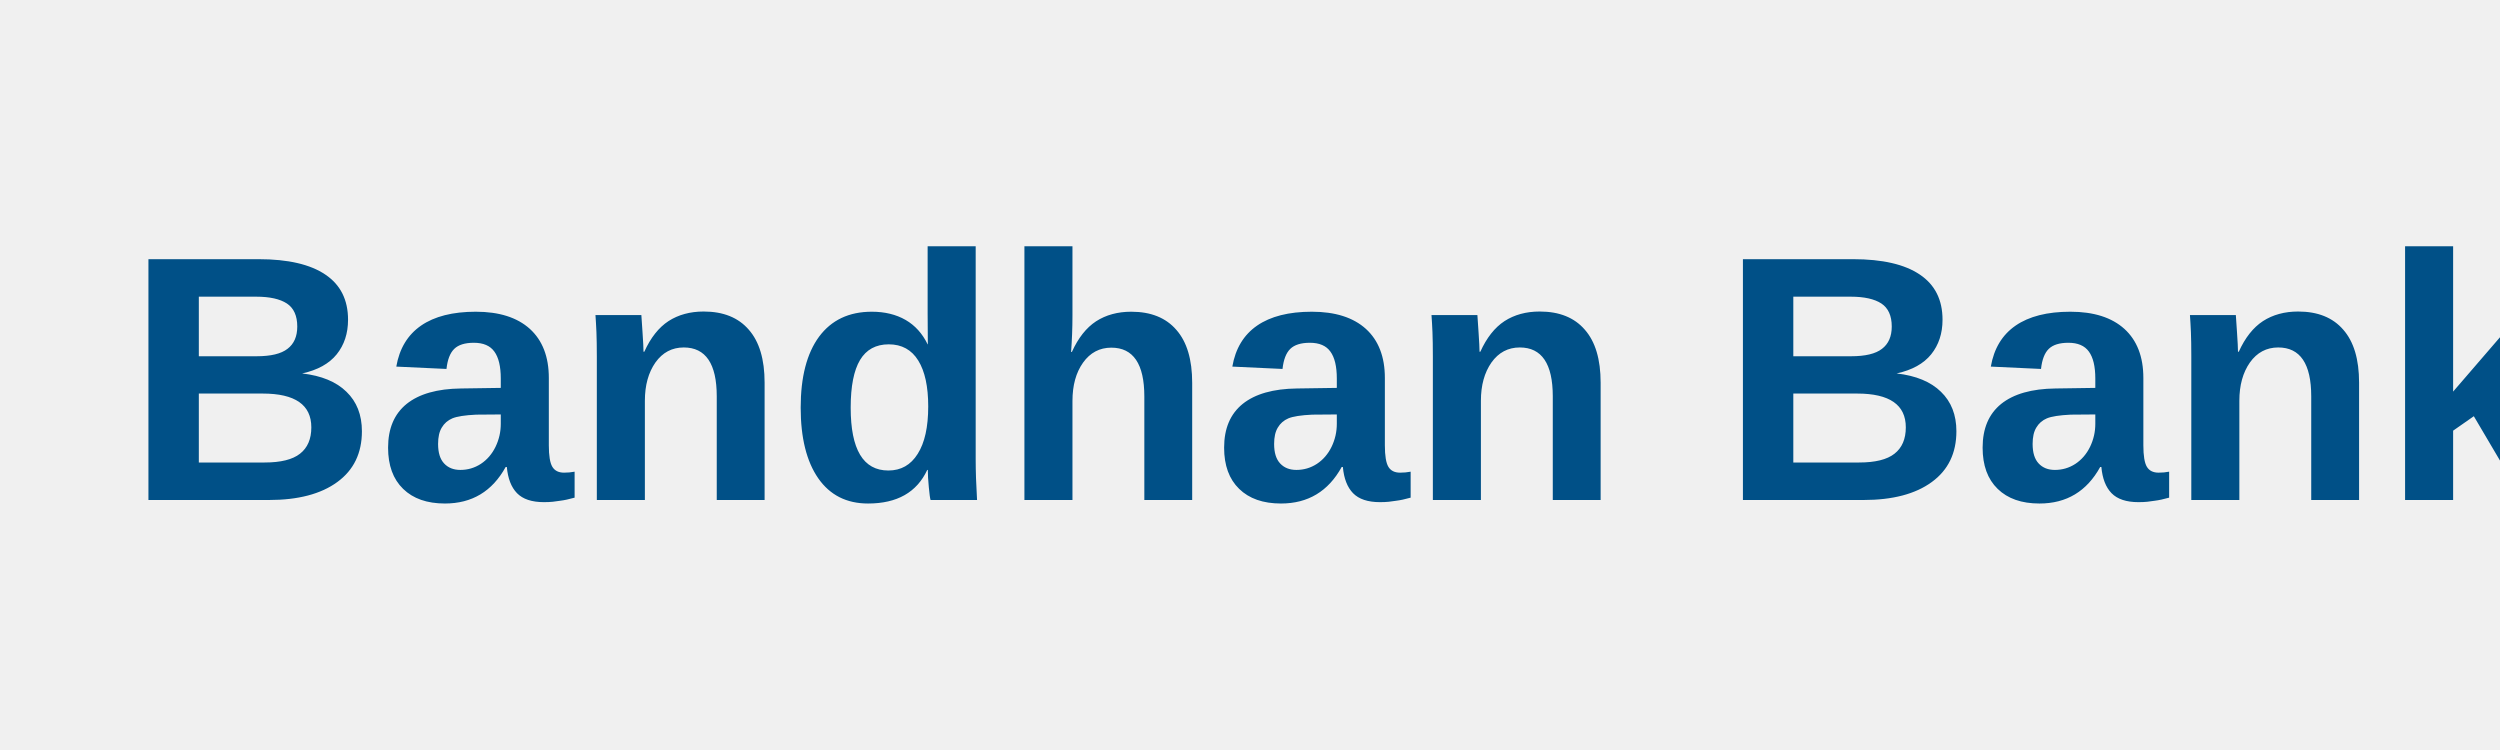
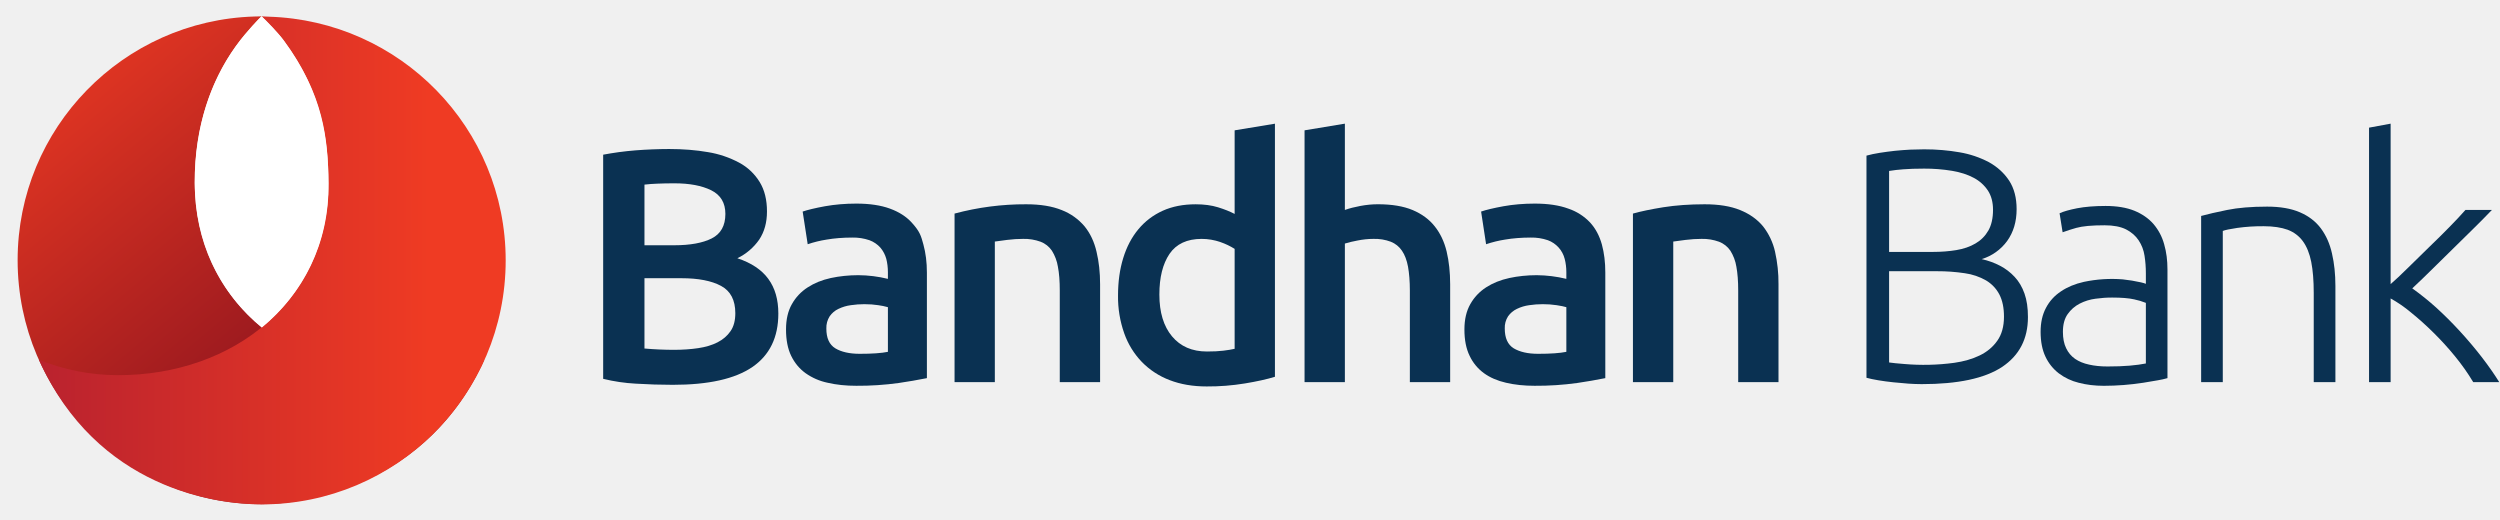
- <svg xmlns="http://www.w3.org/2000/svg" viewBox="0 0 200 60">
-   <rect width="200" height="60" fill="transparent" />
-   <text x="10" y="40" font-family="Arial, sans-serif" font-weight="900" font-size="28" fill="#005087">Bandhan Bank</text>
+ <svg xmlns="http://www.w3.org/2000/svg" xml:space="preserve" width="146.901" height="30.52">
+   <defs>
+     <linearGradient id="b" x1="0" x2="1" y1="0" y2="0" gradientTransform="rotate(-50.323 871.87 368.813)scale(21.015 -21.015)" gradientUnits="userSpaceOnUse" spreadMethod="pad">
+       <stop offset="0" style="stop-opacity:1;stop-color:#ef3b23" />
+       <stop offset="1" style="stop-opacity:1;stop-color:#8b131e" />
+     </linearGradient>
+     <linearGradient id="d" x1="0" x2="1" y1="0" y2="0" gradientTransform="matrix(18.014 0 0 -18.014 31.518 794.39)" gradientUnits="userSpaceOnUse" spreadMethod="pad">
+       <stop offset="0" style="stop-opacity:1;stop-color:#b7212f" />
+       <stop offset="1" style="stop-opacity:1;stop-color:#ef3b23" />
+     </linearGradient>
+     <clipPath id="a" clipPathUnits="userSpaceOnUse">
+       <path d="m43.584 815.254 18.951-22.845-22.752-18.873-18.951 22.844" />
+     </clipPath>
+     <clipPath id="c" clipPathUnits="userSpaceOnUse">
+       <path d="M32.333 805.144h20.573v-21.509H32.333Z" />
+     </clipPath>
+   </defs>
+   <g clip-path="url(#a)" transform="matrix(1.33333 0 0 -1.33333 -40.827 1074.483)">
+     <path d="M41.837 805.137c-5.788-.173-10.44-4.908-10.44-10.737 0-5.941 4.815-10.755 10.749-10.755 1.967 0 7.308.824 9.824 6.377a9.3 9.3 0 0 0-3.493-.682c-5.125 0-9.266 3.321-9.273 8.444-.005 2.633.791 4.751 2.01 6.313.247.318.654.763.932 1.047z" style="fill:url(#b);stroke:none" />
+   </g>
+   <g clip-path="url(#c)" transform="matrix(1.33333 0 0 -1.33333 -40.827 1074.483)">
+     <path d="M43.111 804.097c1.612-2.152 1.986-4.209 1.986-6.322 0-5.123-4.152-8.445-9.273-8.445a9.3 9.3 0 0 0-3.491.682c2.564-5.712 7.852-6.377 9.819-6.377 5.938 0 10.754 4.815 10.754 10.755 0 5.831-4.653 10.566-10.443 10.739l-.317.015c.279-.284.724-.722.965-1.047" style="fill:url(#d);stroke:none" />
+   </g>
+   <path d="M0 0c-1.128-1.559-1.845-3.593-1.835-6.036.01-2.682 1.155-4.919 2.956-6.397 1.79 1.478 2.975 3.672 2.94 6.349C4.038-4.08 3.85-2.206 2.122.175c-.275.38-.756.872-1.007 1.109C1.086 1.284.44.61 0 0" style="fill:#fff;fill-opacity:1;fill-rule:nonzero;stroke:none" transform="matrix(1.33333 0 0 -1.33333 13.888 2.671)" />
+   <path d="M0 0v-3.098a15 15 0 0 1 1.306-.058q.571.001 1.063.074.493.073.851.256.361.185.572.491c.144.207.212.471.212.793q0 .866-.63 1.204T1.629 0Zm0 1.452h1.306q1.058 0 1.657.301.603.304.603 1.08 0 .731-.624 1.043c-.418.205-.956.306-1.622.306q-.427 0-.754-.015A7 7 0 0 1 0 4.125Zm1.248-6.15c-.538 0-1.084.018-1.63.051a7.7 7.7 0 0 0-1.438.213v9.878q.32.06.688.112.368.049.75.08a20 20 0 0 0 1.466.058q.926 0 1.719-.138a4.4 4.4 0 0 0 1.372-.464 2.37 2.37 0 0 0 .901-.851q.325-.527.323-1.305 0-.72-.342-1.235A2.5 2.5 0 0 0 4.094.88Q5.02.573 5.458-.03 5.9-.631 5.9-1.556q0-1.572-1.144-2.357-1.147-.785-3.508-.785" style="fill:#0a3152;fill-opacity:1;fill-rule:nonzero;stroke:none" transform="matrix(1.33333 0 0 -1.33333 37.869 16.348)" />
+   <path d="M0 0q.824 0 1.248.087v1.968a3 3 0 0 1-.426.088q-.278.044-.615.044-.294 0-.593-.044a1.8 1.8 0 0 1-.546-.163.97.97 0 0 1-.388-.328.94.94 0 0 1-.145-.537q-.002-.63.395-.873Q-.672.002 0 0m-.145 6.62q.879 0 1.482-.221.6-.219.961-.616c.361-.397.41-.585.513-.962q.155-.565.155-1.24v-4.653a24 24 0 0 0-1.24-.214 13 13 0 0 0-1.871-.123q-.69-.001-1.263.133a2.6 2.6 0 0 0-.975.424c-.271.197-.48.449-.633.764q-.227.47-.226 1.161-.001.659.257 1.114.255.455.698.741.439.285 1.018.412.581.124 1.211.125a5.6 5.6 0 0 0 1.306-.162v.293q-.001.308-.071.588a1.3 1.3 0 0 1-.257.491 1.2 1.2 0 0 1-.485.331 2.2 2.2 0 0 1-.759.117q-.616-.001-1.127-.089a5 5 0 0 1-.836-.205l-.222 1.44q.337.115.981.234.65.116 1.383.117" style="fill:#0a3152;fill-opacity:1;fill-rule:nonzero;stroke:none" transform="matrix(1.33333 0 0 -1.33333 50.51 20.79)" />
+   <path d="M0 0a12 12 0 0 0 3.154.41q.938.001 1.57-.256a2.5 2.5 0 0 0 1.007-.718q.376-.465.526-1.118.157-.653.157-1.431v-4.315H4.637v4.037q.001.617-.082 1.049a1.9 1.9 0 0 1-.264.705 1.05 1.05 0 0 1-.498.396 2.1 2.1 0 0 1-.772.126q-.338 0-.703-.045-.369-.044-.543-.073v-6.195H0" style="fill:#0a3152;fill-opacity:1;fill-rule:nonzero;stroke:none" transform="matrix(1.33333 0 0 -1.33333 56.09 12.55)" />
+   <path d="M0 0q0-1.174.557-1.841.558-.669 1.541-.669.426 0 .727.037.302.037.492.082v4.404a3 3 0 0 1-.625.299 2.5 2.5 0 0 1-.829.141Q.896 2.452.446 1.791 0 1.131 0 0m5.093-3.624q-.53-.163-1.327-.294a10 10 0 0 0-1.682-.132q-.91 0-1.629.278a3.4 3.4 0 0 0-1.226.8 3.5 3.5 0 0 0-.777 1.262 4.8 4.8 0 0 0-.274 1.666q0 .91.229 1.652.227.74.667 1.269t1.073.816q.63.285 1.454.285.556-.001.98-.131.43-.133.736-.294v3.684l1.776.293" style="fill:#0a3152;fill-opacity:1;fill-rule:nonzero;stroke:none" transform="matrix(1.33333 0 0 -1.33333 68.125 17.308)" />
+   <path d="M0 0v11.097l1.777.294V7.588q.294.105.683.177c.26.048.514.074.77.074q.925 0 1.535-.256.61-.258.973-.719.37-.465.524-1.109.154-.646.155-1.44V0H4.641v4.037c0 .41-.03.762-.081 1.049q-.081.434-.267.705a1.06 1.06 0 0 1-.491.396 2 2 0 0 1-.762.126q-.354 0-.72-.075a5 5 0 0 1-.543-.131V0" style="fill:#0a3152;fill-opacity:1;fill-rule:nonzero;stroke:none" transform="matrix(1.33333 0 0 -1.33333 76.656 22.454)" />
+   <path d="M0 0q.82 0 1.246.087v1.968Q1.1 2.1.818 2.143a4 4 0 0 1-.613.044 4 4 0 0 1-.595-.044 1.8 1.8 0 0 1-.543-.163 1 1 0 0 1-.39-.328.92.92 0 0 1-.145-.537q0-.63.394-.873C-.807.083-.452 0 0 0m-.149 6.62q.882 0 1.481-.221a2.35 2.35 0 0 0 .964-.616c.24-.264.409-.585.515-.962q.153-.565.152-1.24v-4.653a24 24 0 0 0-1.239-.214 13 13 0 0 0-1.873-.123q-.69-.001-1.262.133-.571.13-.977.424c-.268.197-.48.449-.629.764q-.23.47-.229 1.161 0 .659.258 1.114.256.455.697.741.441.285 1.022.412.579.124 1.209.125a5.7 5.7 0 0 0 1.306-.162v.293q0 .308-.073.588a1.19 1.19 0 0 1-.741.822 2.2 2.2 0 0 1-.756.117q-.618-.001-1.131-.089a5 5 0 0 1-.836-.205l-.22 1.44q.336.115.983.234.647.116 1.379.117" style="fill:#0a3152;fill-opacity:1;fill-rule:nonzero;stroke:none" transform="matrix(1.33333 0 0 -1.33333 90.378 20.79)" />
+   <path d="M0 0q.515.146 1.337.279.822.13 1.82.131.94.001 1.57-.256.63-.258 1.008-.718a2.8 2.8 0 0 0 .528-1.118 6.3 6.3 0 0 0 .152-1.431v-4.315H4.639v4.037q0 .617-.08 1.049a1.9 1.9 0 0 1-.264.705 1.06 1.06 0 0 1-.5.396 2.1 2.1 0 0 1-.768.126c-.226 0-.464-.015-.706-.045q-.367-.044-.544-.073v-6.195H0" style="fill:#0a3152;fill-opacity:1;fill-rule:nonzero;stroke:none" transform="matrix(1.33333 0 0 -1.33333 95.952 12.55)" />
+   <path d="M0 0v-4.021q.219-.033.66-.067a10 10 0 0 1 2.21.051q.637.09 1.122.325.487.235.777.649.293.412.294 1.06 0 .588-.204.98a1.56 1.56 0 0 1-.587.618 2.6 2.6 0 0 1-.932.316A8 8 0 0 1 2.114 0Zm0 .851h1.938q.541 0 1.026.08t.845.293q.361.211.566.57t.205.914q0 .496-.222.842a1.7 1.7 0 0 1-.623.563q-.402.218-.962.312a7.4 7.4 0 0 1-1.232.097q-.543 0-.918-.031A7 7 0 0 1 0 4.419Zm1.438-5.827a9 9 0 0 0-.58.021q-.331.024-.673.06-.35.037-.655.088c-.203.035-.382.07-.527.111v9.79q.263.073.587.124.32.05.669.089.343.034.673.051.329.014.609.014.821 0 1.564-.131a4.3 4.3 0 0 0 1.3-.439q.555-.309.889-.815.326-.506.326-1.253 0-.82-.416-1.4a2.17 2.17 0 0 0-1.123-.8q.44-.1.808-.293.364-.189.645-.492.28-.3.433-.734.153-.433.152-1.037 0-1.439-1.142-2.198-1.146-.756-3.539-.756" style="fill:#0a3152;fill-opacity:1;fill-rule:nonzero;stroke:none" transform="matrix(1.33333 0 0 -1.33333 111.004 15.937)" />
+   <path d="M0 0q.561 0 .977.036c.279.023.516.058.712.096v2.671a3 3 0 0 1-.513.154q-.354.08-.969.08-.354.002-.735-.051a2.1 2.1 0 0 1-.704-.219 1.46 1.46 0 0 1-.527-.462q-.208-.295-.208-.779 0-.427.141-.718.14-.295.396-.473.256-.175.617-.253Q-.454 0 0 0m-.088 7.074q.749 0 1.271-.211.52-.215.844-.588a2.3 2.3 0 0 0 .468-.889c.1-.342.146-.713.146-1.115V-.514a4 4 0 0 0-.423-.095 20 20 0 0 0-.647-.109A11.5 11.5 0 0 0-.161-.852q-.602 0-1.109.134a2.4 2.4 0 0 0-.879.416 2 2 0 0 0-.587.734q-.213.449-.214 1.094 0 .616.237 1.057.231.442.66.727.426.288 1.012.419a6 6 0 0 0 1.71.11 7 7 0 0 0 .808-.133q.153-.036.212-.064v.468q0 .396-.059.77a1.65 1.65 0 0 1-.258.676q-.197.3-.555.485-.363.181-.947.181-.838.001-1.25-.115a8 8 0 0 1-.6-.193l-.134.838q.252.117.771.22.523.101 1.255.102" style="fill:#0a3152;fill-opacity:1;fill-rule:nonzero;stroke:none" transform="matrix(1.33333 0 0 -1.33333 123.84 21.534)" />
+   <path d="M0 0q.428.118 1.146.264t1.762.147q.865 0 1.444-.25.58-.248.926-.711c.228-.309.394-.677.489-1.108q.15-.647.15-1.424v-4.242h-.955v3.934q0 .808-.11 1.364-.111.558-.368.911-.256.35-.675.508c-.279.1-.629.154-1.049.154a8 8 0 0 1-1.166-.074Q1.103-.6.954-.661v-6.663H0" style="fill:#0a3152;fill-opacity:1;fill-rule:nonzero;stroke:none" transform="matrix(1.33333 0 0 -1.33333 129.34 12.689)" />
+   <path d="M0 0a12 12 0 0 0 1.05-.843q.528-.48 1.04-1.036c.344-.375.665-.754.969-1.146q.454-.59.774-1.107H2.686a9.4 9.4 0 0 1-.8 1.135q-.454.557-.955 1.049a13 13 0 0 1-.999.895 5.6 5.6 0 0 1-.886.609v-3.688h-.951V7.083l.951.176V.189c.206.175.458.414.764.716q.46.453.929.91c.32.305.616.602.898.888q.421.428.706.753h1.166a34 34 0 0 0-.772-.782A691 691 0 0 0 .895.862Q.437.408 0 0" style="fill:#0a3152;fill-opacity:1;fill-rule:nonzero;stroke:none" transform="matrix(1.33333 0 0 -1.33333 141.746 16.945)" />
</svg>
